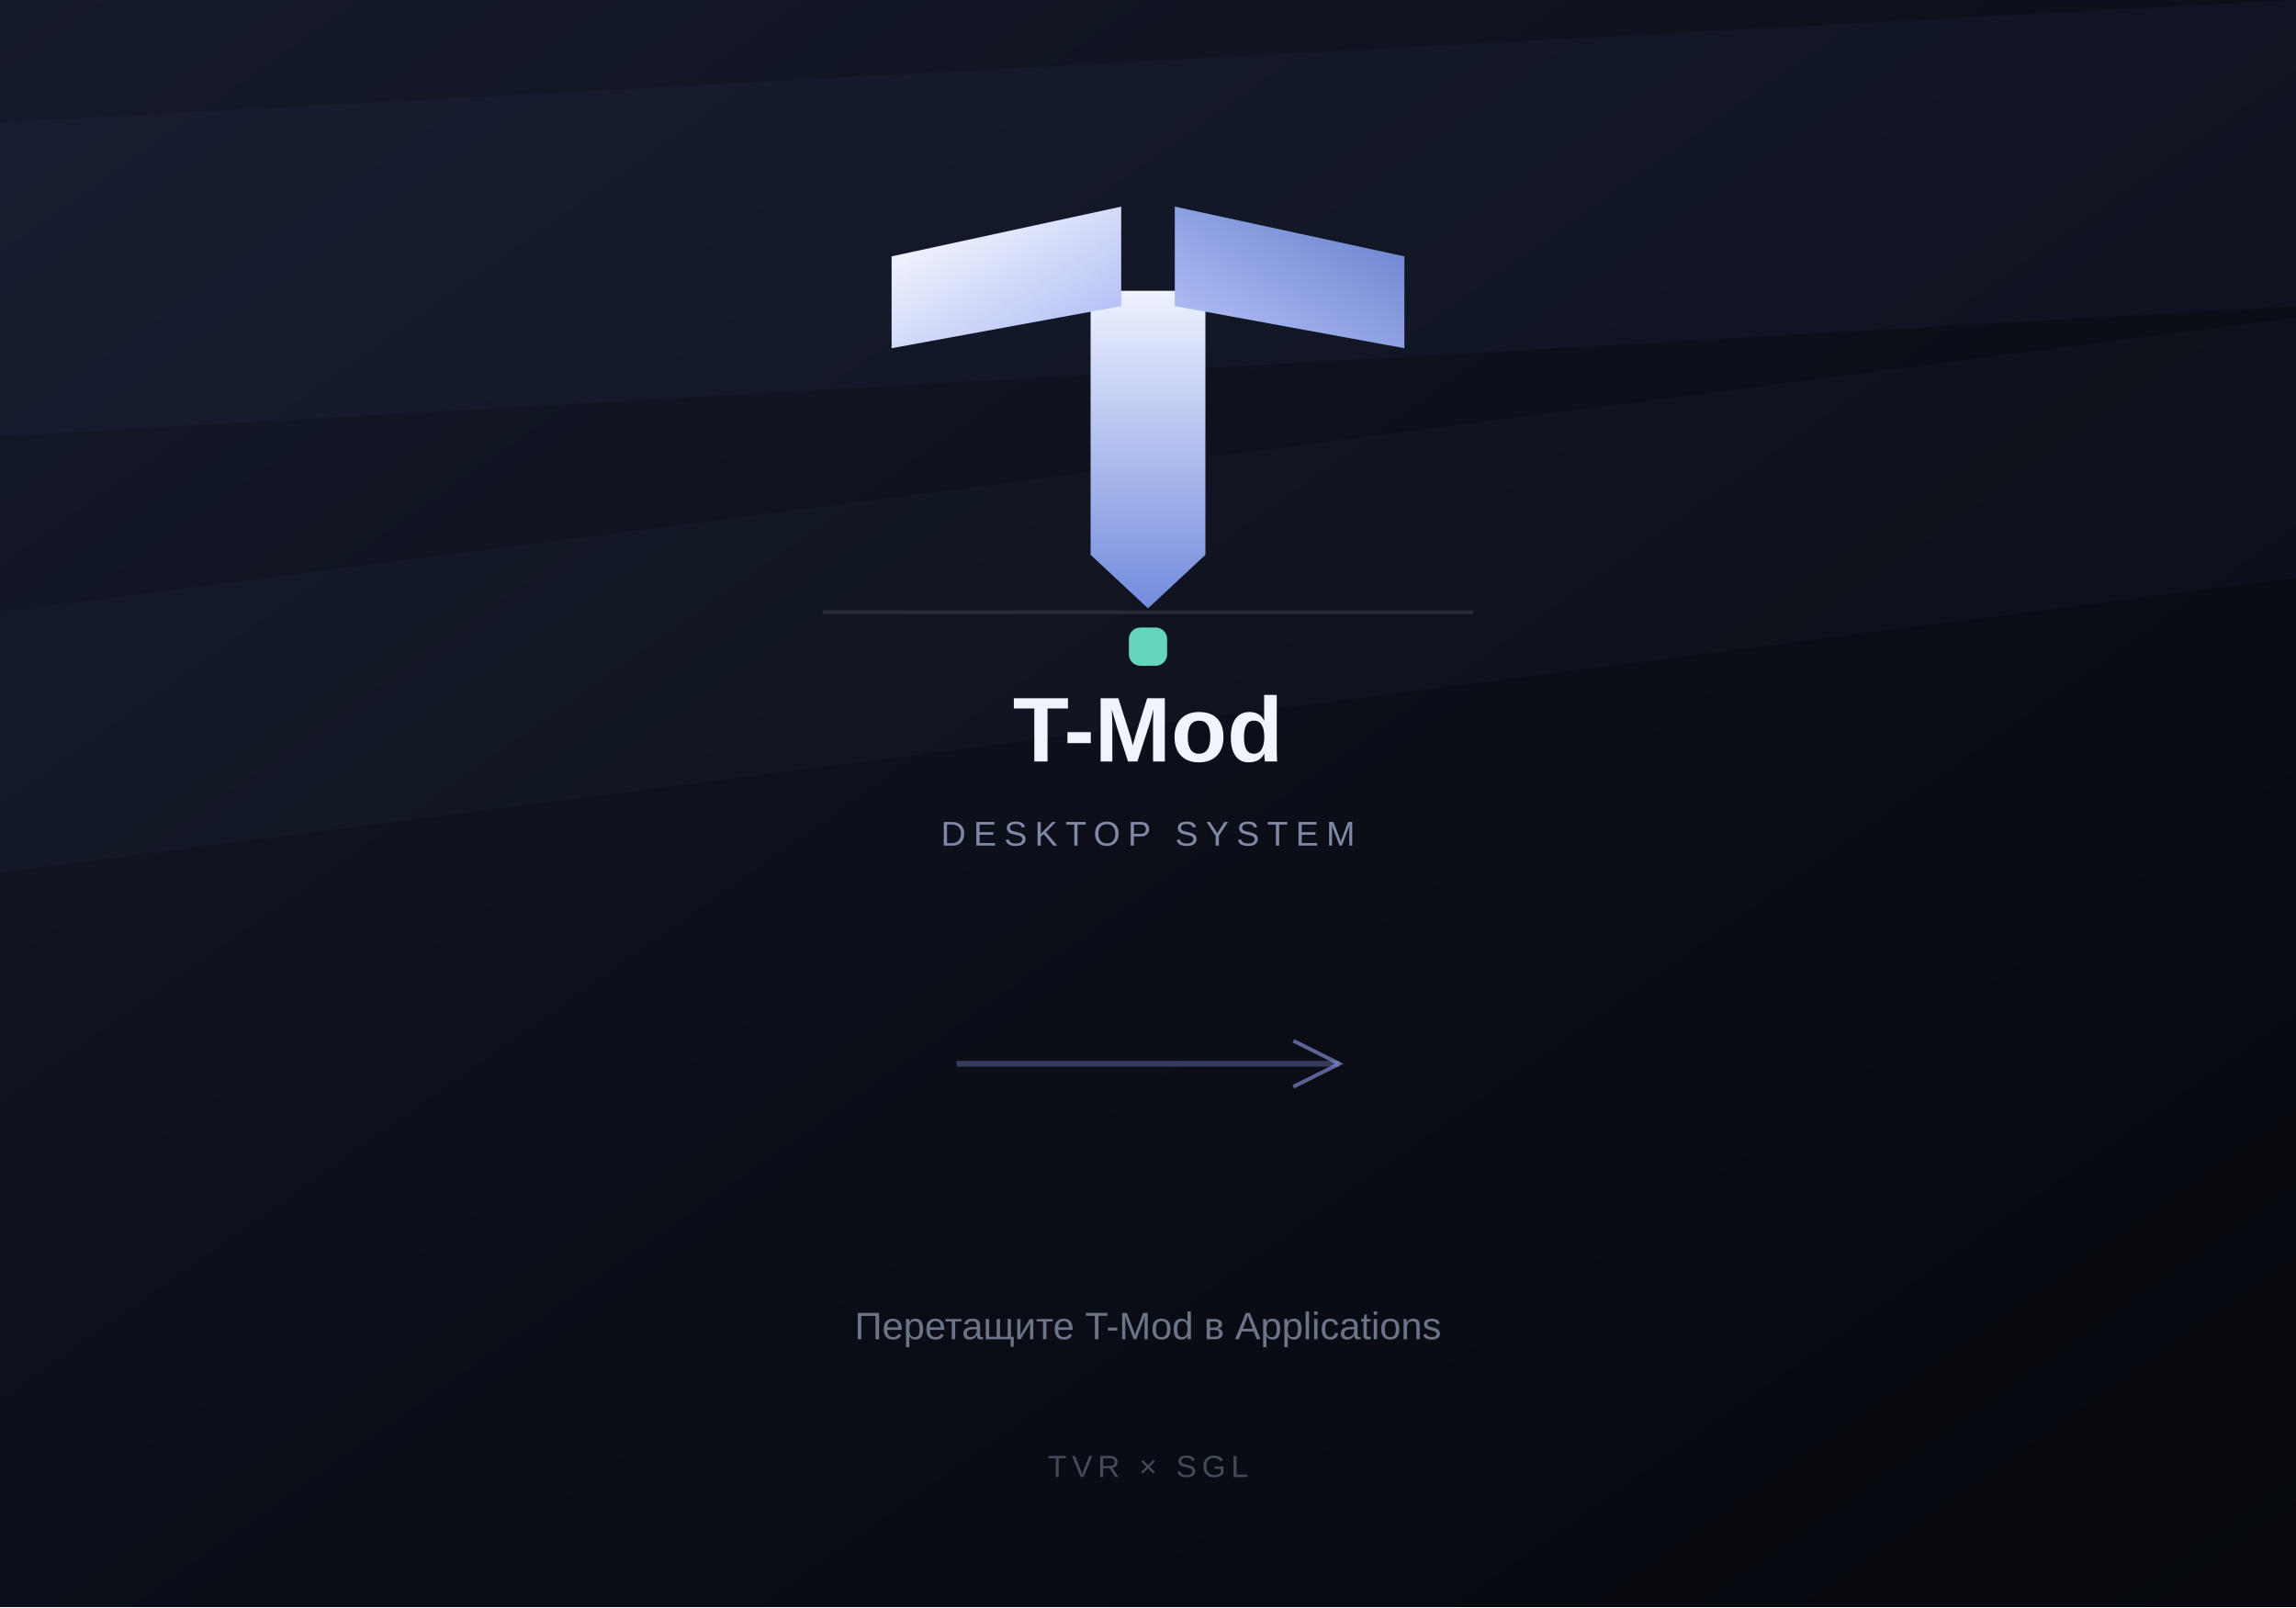
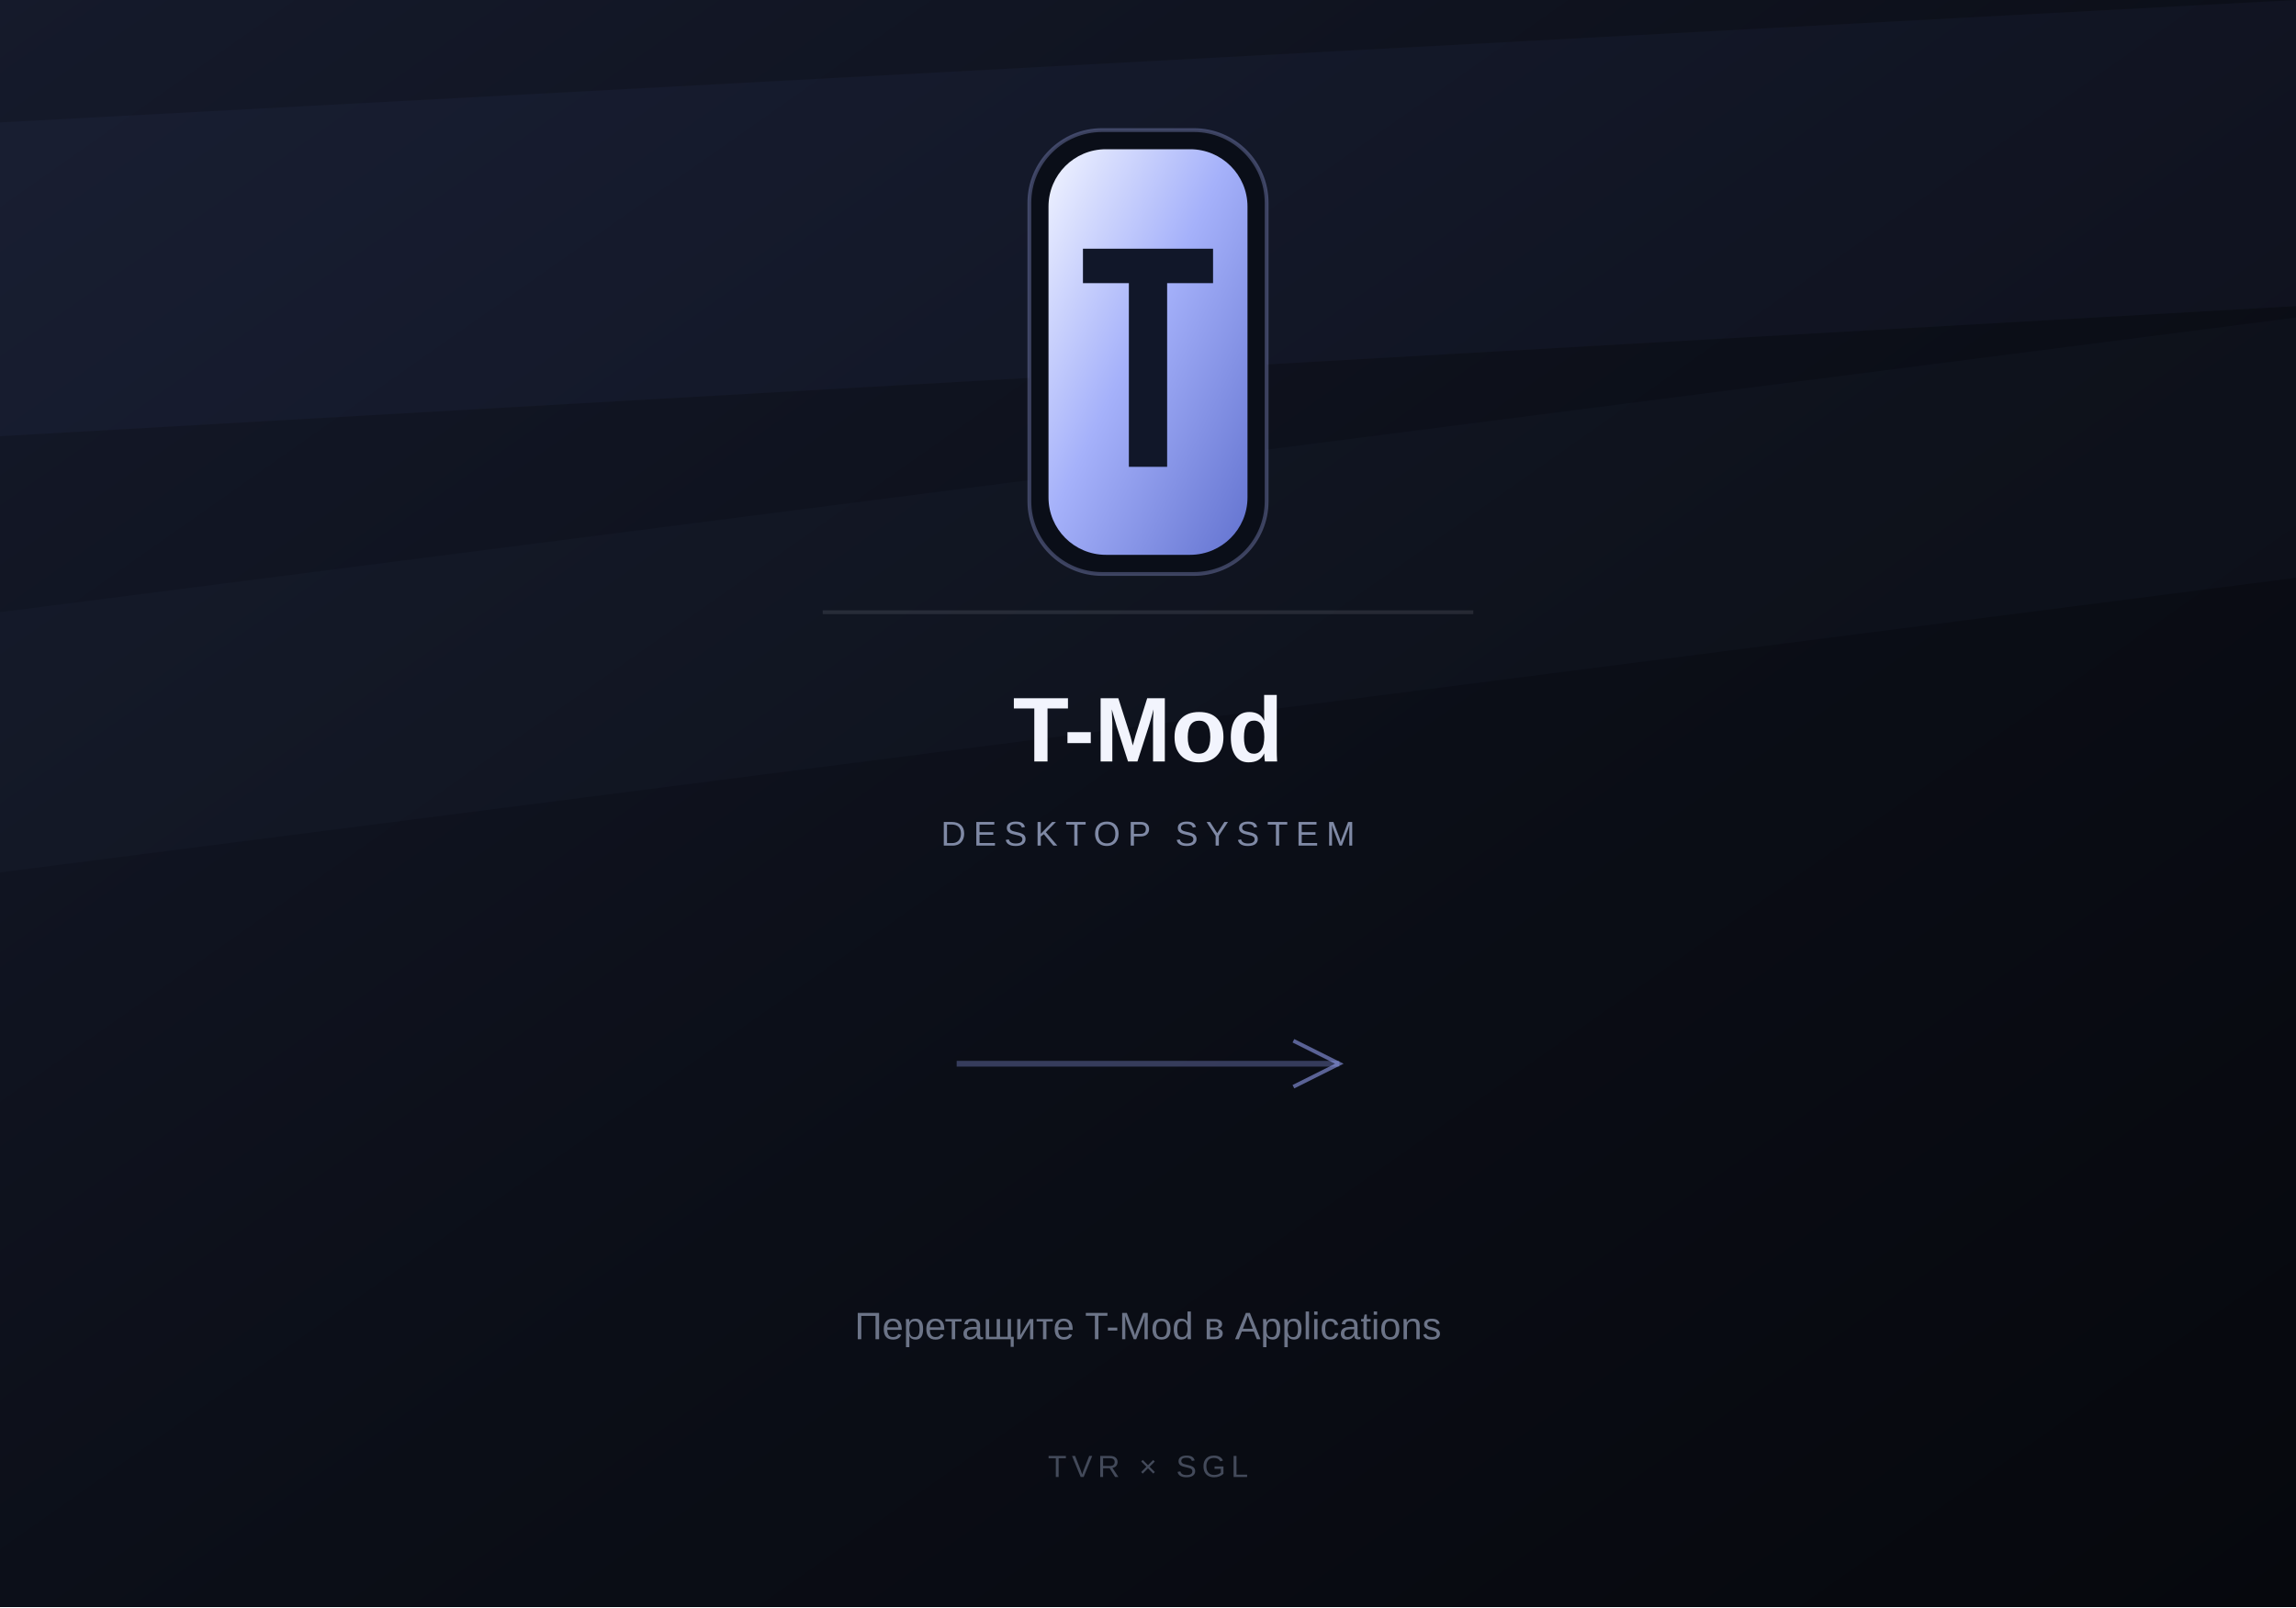
<svg xmlns="http://www.w3.org/2000/svg" width="600" height="420" viewBox="0 0 600 420">
  <defs>
    <linearGradient id="bg" x1="0" y1="0" x2="1" y2="1">
      <stop stop-color="#151a2b" />
      <stop offset=".55" stop-color="#0b0e17" />
      <stop offset="1" stop-color="#06080d" />
    </linearGradient>
-     <linearGradient id="left" x1="0" y1="0" x2="1" y2="1">
-       <stop stop-color="#ffffff" />
-       <stop offset="1" stop-color="#a9b8f4" />
-     </linearGradient>
-     <linearGradient id="right" x1="1" y1="0" x2="0" y2="1">
-       <stop stop-color="#657dcc" />
-       <stop offset="1" stop-color="#b7c4f8" />
-     </linearGradient>
-     <linearGradient id="stem" x1="0" y1="0" x2="0" y2="1">
-       <stop stop-color="#eef2ff" />
-       <stop offset="1" stop-color="#748bdd" />
+     <linearGradient id="glass" x1="0" y1="0" x2="1" y2="1">
+       <stop stop-color="#f2f5ff" />
+       <stop offset=".46" stop-color="#a5b1fa" />
+       <stop offset="1" stop-color="#6272cf" />
    </linearGradient>
    <linearGradient id="horizon" x1="0" y1="0" x2="1" y2="0">
      <stop stop-color="#8c9bfa" stop-opacity="0" />
      <stop offset=".5" stop-color="#e3e8ff" stop-opacity=".5" />
      <stop offset="1" stop-color="#8c9bfa" stop-opacity="0" />
    </linearGradient>
  </defs>
  <rect width="600" height="420" fill="url(#bg)" />
  <path d="M0 32L600 0v80L0 114z" fill="#91a0ff" fill-opacity=".04" />
  <path d="M0 160l600-77v68L0 228z" fill="#91a0ff" fill-opacity=".025" />
-   <path d="M285 76h30v69l-15 14-15-14z" fill="url(#stem)" />
-   <path d="m233 67 60-13v26l-60 11z" fill="url(#left)" />
-   <path d="m307 54 60 13v24l-60-11z" fill="url(#right)" />
-   <rect x="295" y="164" width="10" height="10" rx="3" fill="#65d5bd" />
+   <rect x="269" y="34" width="62" height="116" rx="19" fill="#0a0e18" stroke="#aab6ff" stroke-opacity=".3" />
+   <rect x="274" y="39" width="52" height="106" rx="15" fill="url(#glass)" />
+   <path d="M283 65h34v9h-12v48h-10V74h-12z" fill="#111729" />
  <path d="M170 156h260" stroke="url(#horizon)" stroke-width="2" />
  <path d="M215 160h170" stroke="#f1f4ff" stroke-opacity=".1" />
  <text x="300" y="199" text-anchor="middle" fill="#f2f4fd" font-family="Arial,sans-serif" font-size="24" font-weight="700">T-Mod</text>
  <text x="300" y="221" text-anchor="middle" fill="#7f89a5" font-family="Arial,sans-serif" font-size="9" letter-spacing="2">DESKTOP SYSTEM</text>
  <path d="M250 278h100" stroke="#9aa8ff" stroke-opacity=".3" stroke-width="1.5" />
  <path d="M338 272l12 6-12 6" fill="none" stroke="#9aa8ff" stroke-opacity=".55" />
  <text x="300" y="350" text-anchor="middle" fill="#6c7488" font-family="Arial,sans-serif" font-size="10">Перетащите T-Mod в Applications</text>
  <text x="300" y="386" text-anchor="middle" fill="#434a5a" font-family="Arial,sans-serif" font-size="8" letter-spacing="1.4">TVR × SGL</text>
</svg>
